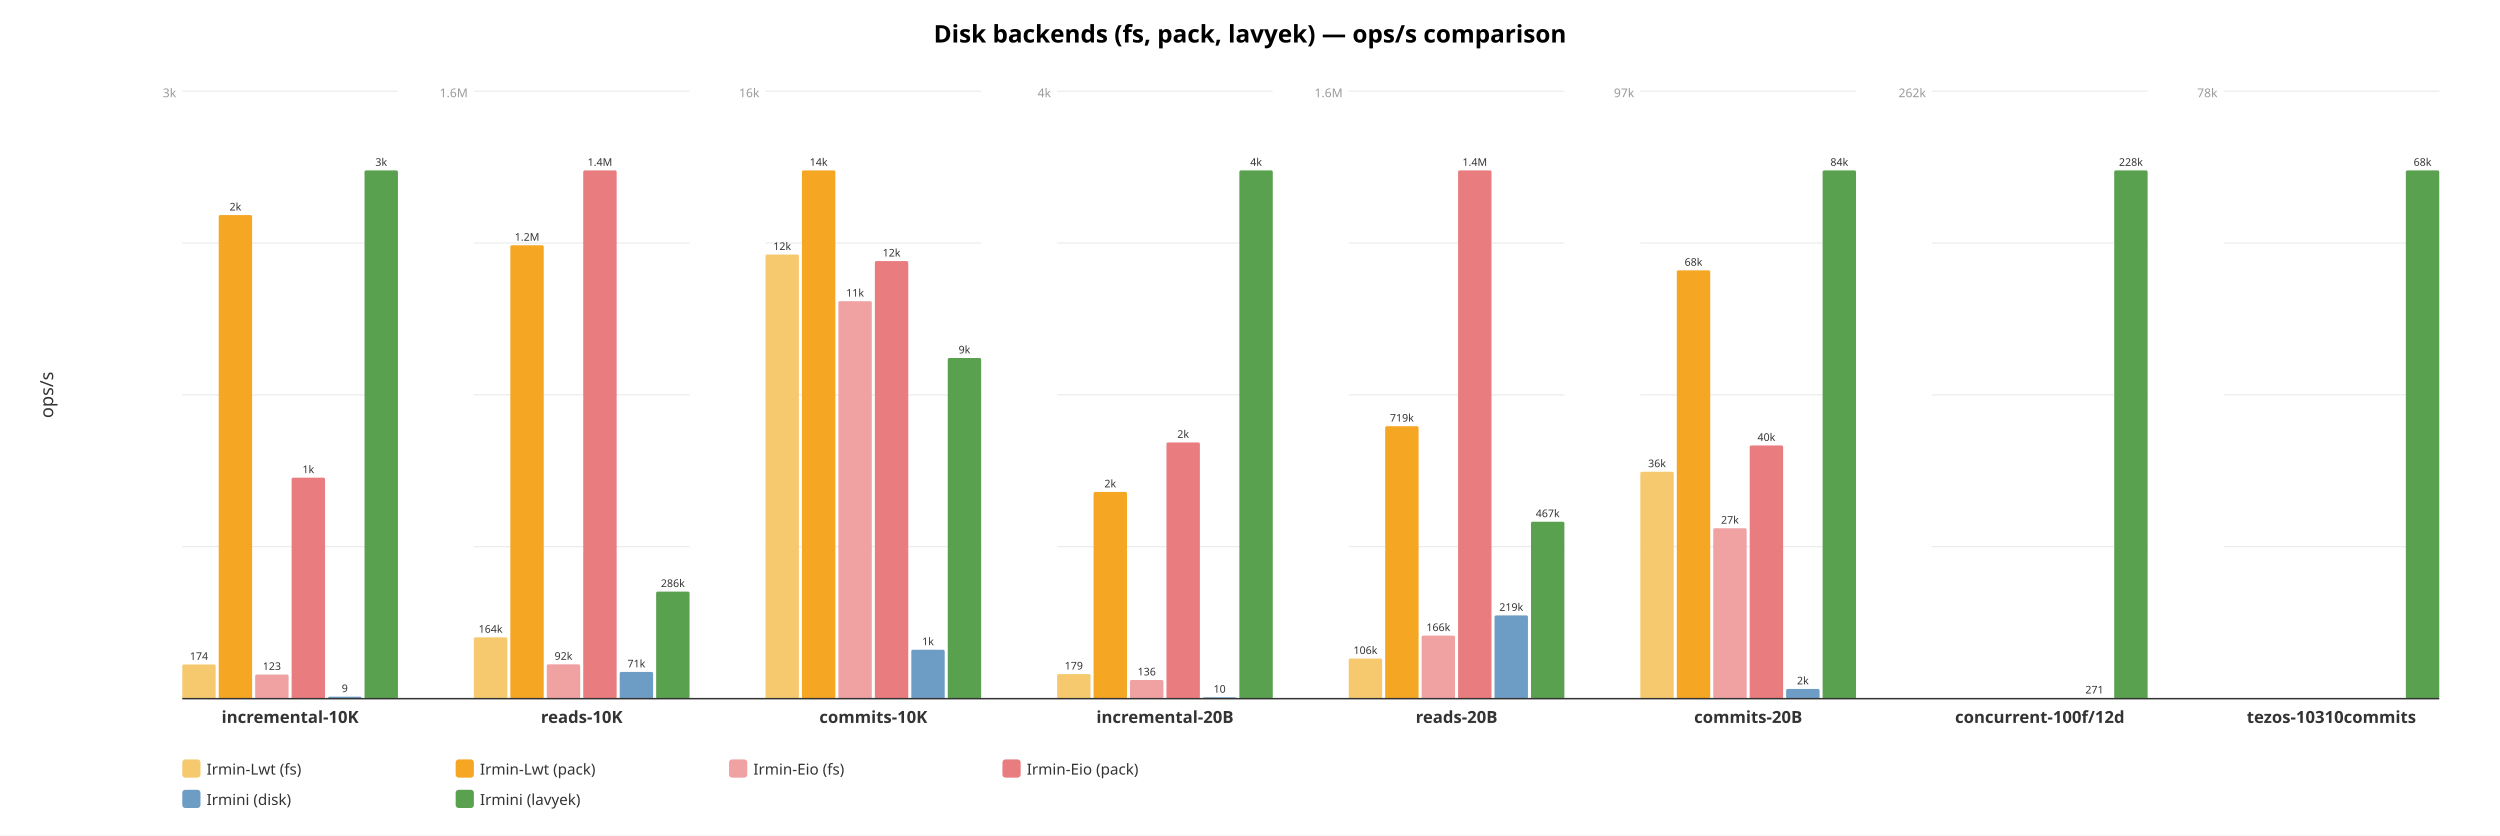
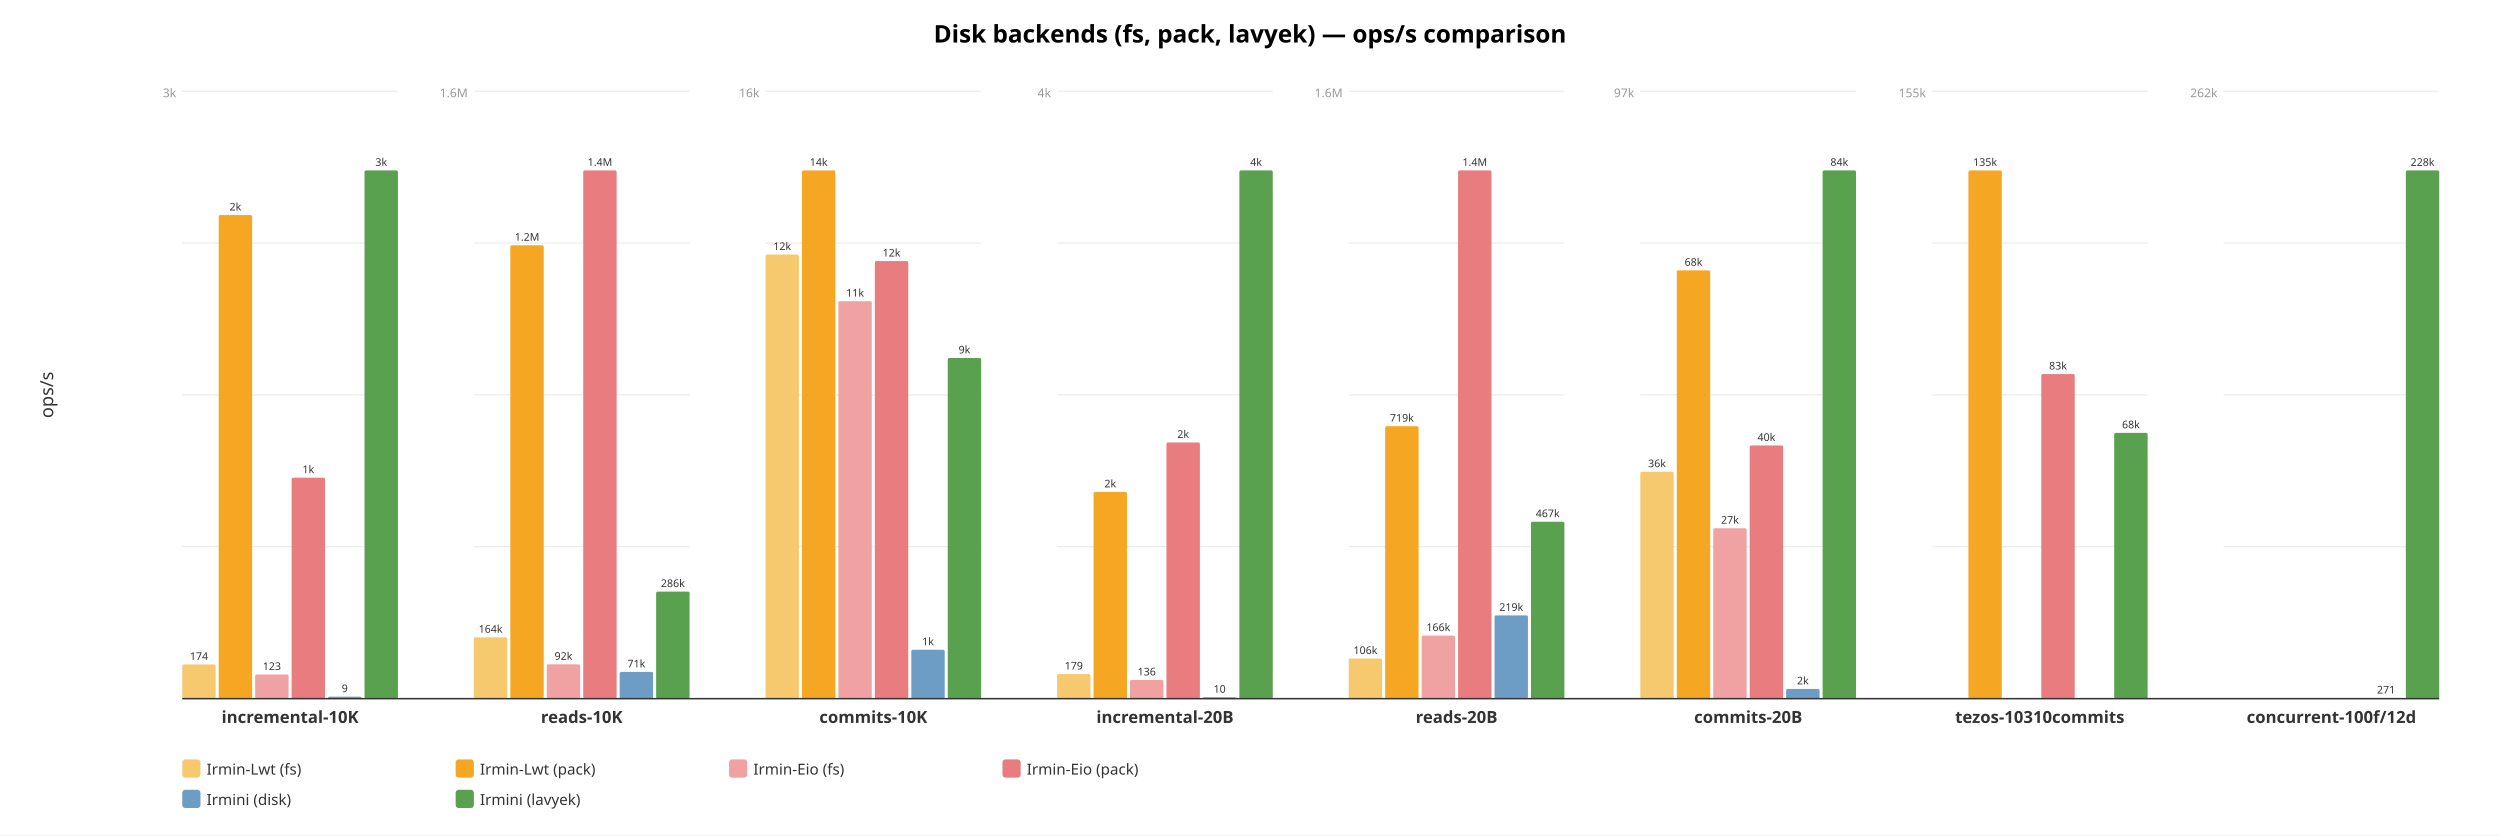
<svg xmlns="http://www.w3.org/2000/svg" width="1646" height="550" font-family="system-ui, sans-serif" font-size="11">
  <rect width="1646" height="550" fill="white" />
  <text x="823.0" y="28" text-anchor="middle" font-size="16" font-weight="bold">Disk backends (fs, pack, lavyek) — ops/s comparison</text>
  <g transform="translate(120,60)">
    <text x="-85" y="200.0" text-anchor="middle" font-size="12" fill="#333" transform="rotate(-90,-85,200.0)">ops/s</text>
    <line x1="0" y1="300.0" x2="142" y2="300.0" stroke="#e0e0e0" stroke-width="0.5" />
    <line x1="0" y1="200.0" x2="142" y2="200.0" stroke="#e0e0e0" stroke-width="0.5" />
    <line x1="0" y1="100.0" x2="142" y2="100.0" stroke="#e0e0e0" stroke-width="0.5" />
    <line x1="0" y1="0.0" x2="142" y2="0.0" stroke="#e0e0e0" stroke-width="0.5" />
    <text x="-4.0" y="4.0" text-anchor="end" font-size="8" fill="#999">3k</text>
    <rect x="0.0" y="377.5" width="22" height="22.5" fill="#f7c96e" rx="1" />
    <text x="11.0" y="374.5" text-anchor="middle" font-size="7" fill="#333">174</text>
    <rect x="24.0" y="81.6" width="22" height="318.4" fill="#f5a623" rx="1" />
    <text x="35.0" y="78.6" text-anchor="middle" font-size="7" fill="#333">2k</text>
    <rect x="48.0" y="384.1" width="22" height="15.9" fill="#f0a1a2" rx="1" />
    <text x="59.0" y="381.1" text-anchor="middle" font-size="7" fill="#333">123</text>
    <rect x="72.0" y="254.5" width="22" height="145.5" fill="#e87c7e" rx="1" />
    <text x="83.0" y="251.5" text-anchor="middle" font-size="7" fill="#333">1k</text>
    <rect x="96.0" y="398.7" width="22" height="1.3" fill="#6d9dc5" rx="1" />
    <text x="107.0" y="395.7" text-anchor="middle" font-size="7" fill="#333">9</text>
    <rect x="120.0" y="52.2" width="22" height="347.8" fill="#59a14f" rx="1" />
    <text x="131.0" y="49.2" text-anchor="middle" font-size="7" fill="#333">3k</text>
    <text x="71.0" y="416" text-anchor="middle" font-size="11" font-weight="bold" fill="#333">incremental-10K</text>
    <line x1="192" y1="300.0" x2="334" y2="300.0" stroke="#e0e0e0" stroke-width="0.5" />
    <line x1="192" y1="200.0" x2="334" y2="200.0" stroke="#e0e0e0" stroke-width="0.5" />
    <line x1="192" y1="100.0" x2="334" y2="100.0" stroke="#e0e0e0" stroke-width="0.5" />
    <line x1="192" y1="0.0" x2="334" y2="0.0" stroke="#e0e0e0" stroke-width="0.5" />
    <text x="188.0" y="4.0" text-anchor="end" font-size="8" fill="#999">1.6M</text>
    <rect x="192.0" y="359.6" width="22" height="40.4" fill="#f7c96e" rx="1" />
    <text x="203.0" y="356.6" text-anchor="middle" font-size="7" fill="#333">164k</text>
    <rect x="216.0" y="101.5" width="22" height="298.5" fill="#f5a623" rx="1" />
    <text x="227.0" y="98.5" text-anchor="middle" font-size="7" fill="#333">1.2M</text>
    <rect x="240.0" y="377.4" width="22" height="22.6" fill="#f0a1a2" rx="1" />
    <text x="251.0" y="374.4" text-anchor="middle" font-size="7" fill="#333">92k</text>
    <rect x="264.0" y="52.2" width="22" height="347.8" fill="#e87c7e" rx="1" />
    <text x="275.0" y="49.2" text-anchor="middle" font-size="7" fill="#333">1.4M</text>
    <rect x="288.0" y="382.4" width="22" height="17.6" fill="#6d9dc5" rx="1" />
    <text x="299.0" y="379.4" text-anchor="middle" font-size="7" fill="#333">71k</text>
    <rect x="312.0" y="329.5" width="22" height="70.5" fill="#59a14f" rx="1" />
    <text x="323.0" y="326.5" text-anchor="middle" font-size="7" fill="#333">286k</text>
    <text x="263.0" y="416" text-anchor="middle" font-size="11" font-weight="bold" fill="#333">reads-10K</text>
    <line x1="384" y1="300.0" x2="526" y2="300.0" stroke="#e0e0e0" stroke-width="0.5" />
    <line x1="384" y1="200.0" x2="526" y2="200.0" stroke="#e0e0e0" stroke-width="0.5" />
    <line x1="384" y1="100.0" x2="526" y2="100.0" stroke="#e0e0e0" stroke-width="0.5" />
    <line x1="384" y1="0.0" x2="526" y2="0.0" stroke="#e0e0e0" stroke-width="0.5" />
    <text x="380.0" y="4.0" text-anchor="end" font-size="8" fill="#999">16k</text>
    <rect x="384.0" y="107.6" width="22" height="292.4" fill="#f7c96e" rx="1" />
    <text x="395.0" y="104.6" text-anchor="middle" font-size="7" fill="#333">12k</text>
    <rect x="408.0" y="52.2" width="22" height="347.8" fill="#f5a623" rx="1" />
    <text x="419.0" y="49.2" text-anchor="middle" font-size="7" fill="#333">14k</text>
    <rect x="432.0" y="138.3" width="22" height="261.7" fill="#f0a1a2" rx="1" />
    <text x="443.0" y="135.3" text-anchor="middle" font-size="7" fill="#333">11k</text>
    <rect x="456.0" y="111.9" width="22" height="288.1" fill="#e87c7e" rx="1" />
    <text x="467.0" y="108.9" text-anchor="middle" font-size="7" fill="#333">12k</text>
    <rect x="480.0" y="367.8" width="22" height="32.2" fill="#6d9dc5" rx="1" />
    <text x="491.0" y="364.8" text-anchor="middle" font-size="7" fill="#333">1k</text>
    <rect x="504.0" y="175.7" width="22" height="224.3" fill="#59a14f" rx="1" />
    <text x="515.0" y="172.7" text-anchor="middle" font-size="7" fill="#333">9k</text>
    <text x="455.0" y="416" text-anchor="middle" font-size="11" font-weight="bold" fill="#333">commits-10K</text>
    <line x1="576" y1="300.0" x2="718" y2="300.0" stroke="#e0e0e0" stroke-width="0.5" />
    <line x1="576" y1="200.0" x2="718" y2="200.0" stroke="#e0e0e0" stroke-width="0.5" />
    <line x1="576" y1="100.0" x2="718" y2="100.0" stroke="#e0e0e0" stroke-width="0.5" />
    <line x1="576" y1="0.0" x2="718" y2="0.0" stroke="#e0e0e0" stroke-width="0.5" />
    <text x="572.0" y="4.0" text-anchor="end" font-size="8" fill="#999">4k</text>
    <rect x="576.0" y="383.8" width="22" height="16.2" fill="#f7c96e" rx="1" />
    <text x="587.0" y="380.8" text-anchor="middle" font-size="7" fill="#333">179</text>
    <rect x="600.0" y="263.9" width="22" height="136.1" fill="#f5a623" rx="1" />
    <text x="611.0" y="260.9" text-anchor="middle" font-size="7" fill="#333">2k</text>
    <rect x="624.0" y="387.7" width="22" height="12.3" fill="#f0a1a2" rx="1" />
    <text x="635.0" y="384.7" text-anchor="middle" font-size="7" fill="#333">136</text>
    <rect x="648.0" y="231.3" width="22" height="168.7" fill="#e87c7e" rx="1" />
    <text x="659.0" y="228.3" text-anchor="middle" font-size="7" fill="#333">2k</text>
    <rect x="672.0" y="399.1" width="22" height="0.9" fill="#6d9dc5" rx="1" />
    <text x="683.0" y="396.1" text-anchor="middle" font-size="7" fill="#333">10</text>
    <rect x="696.0" y="52.2" width="22" height="347.8" fill="#59a14f" rx="1" />
    <text x="707.0" y="49.2" text-anchor="middle" font-size="7" fill="#333">4k</text>
    <text x="647.0" y="416" text-anchor="middle" font-size="11" font-weight="bold" fill="#333">incremental-20B</text>
    <line x1="768" y1="300.0" x2="910" y2="300.0" stroke="#e0e0e0" stroke-width="0.5" />
    <line x1="768" y1="200.0" x2="910" y2="200.0" stroke="#e0e0e0" stroke-width="0.5" />
    <line x1="768" y1="100.0" x2="910" y2="100.0" stroke="#e0e0e0" stroke-width="0.5" />
    <line x1="768" y1="0.0" x2="910" y2="0.0" stroke="#e0e0e0" stroke-width="0.5" />
    <text x="764.0" y="4.0" text-anchor="end" font-size="8" fill="#999">1.6M</text>
    <rect x="768.0" y="373.6" width="22" height="26.4" fill="#f7c96e" rx="1" />
    <text x="779.0" y="370.6" text-anchor="middle" font-size="7" fill="#333">106k</text>
    <rect x="792.0" y="220.6" width="22" height="179.4" fill="#f5a623" rx="1" />
    <text x="803.0" y="217.6" text-anchor="middle" font-size="7" fill="#333">719k</text>
    <rect x="816.0" y="358.5" width="22" height="41.5" fill="#f0a1a2" rx="1" />
    <text x="827.0" y="355.5" text-anchor="middle" font-size="7" fill="#333">166k</text>
    <rect x="840.0" y="52.2" width="22" height="347.8" fill="#e87c7e" rx="1" />
    <text x="851.0" y="49.2" text-anchor="middle" font-size="7" fill="#333">1.4M</text>
    <rect x="864.0" y="345.2" width="22" height="54.8" fill="#6d9dc5" rx="1" />
    <text x="875.0" y="342.2" text-anchor="middle" font-size="7" fill="#333">219k</text>
    <rect x="888.0" y="283.5" width="22" height="116.5" fill="#59a14f" rx="1" />
    <text x="899.0" y="280.5" text-anchor="middle" font-size="7" fill="#333">467k</text>
    <text x="839.0" y="416" text-anchor="middle" font-size="11" font-weight="bold" fill="#333">reads-20B</text>
    <line x1="960" y1="300.0" x2="1102" y2="300.0" stroke="#e0e0e0" stroke-width="0.5" />
    <line x1="960" y1="200.0" x2="1102" y2="200.0" stroke="#e0e0e0" stroke-width="0.5" />
    <line x1="960" y1="100.0" x2="1102" y2="100.0" stroke="#e0e0e0" stroke-width="0.5" />
    <line x1="960" y1="0.0" x2="1102" y2="0.0" stroke="#e0e0e0" stroke-width="0.5" />
    <text x="956.0" y="4.0" text-anchor="end" font-size="8" fill="#999">97k</text>
    <rect x="960.0" y="250.6" width="22" height="149.4" fill="#f7c96e" rx="1" />
    <text x="971.0" y="247.6" text-anchor="middle" font-size="7" fill="#333">36k</text>
    <rect x="984.0" y="118.0" width="22" height="282.0" fill="#f5a623" rx="1" />
    <text x="995.0" y="115.0" text-anchor="middle" font-size="7" fill="#333">68k</text>
    <rect x="1008.0" y="287.8" width="22" height="112.2" fill="#f0a1a2" rx="1" />
    <text x="1019.0" y="284.8" text-anchor="middle" font-size="7" fill="#333">27k</text>
    <rect x="1032.0" y="233.3" width="22" height="166.7" fill="#e87c7e" rx="1" />
    <text x="1043.0" y="230.3" text-anchor="middle" font-size="7" fill="#333">40k</text>
    <rect x="1056.0" y="393.6" width="22" height="6.4" fill="#6d9dc5" rx="1" />
    <text x="1067.0" y="390.6" text-anchor="middle" font-size="7" fill="#333">2k</text>
    <rect x="1080.0" y="52.2" width="22" height="347.8" fill="#59a14f" rx="1" />
    <text x="1091.0" y="49.2" text-anchor="middle" font-size="7" fill="#333">84k</text>
    <text x="1031.0" y="416" text-anchor="middle" font-size="11" font-weight="bold" fill="#333">commits-20B</text>
    <line x1="1152" y1="300.0" x2="1294" y2="300.0" stroke="#e0e0e0" stroke-width="0.5" />
    <line x1="1152" y1="200.0" x2="1294" y2="200.0" stroke="#e0e0e0" stroke-width="0.5" />
    <line x1="1152" y1="100.0" x2="1294" y2="100.0" stroke="#e0e0e0" stroke-width="0.5" />
    <line x1="1152" y1="0.0" x2="1294" y2="0.0" stroke="#e0e0e0" stroke-width="0.5" />
-     <text x="1148.0" y="4.0" text-anchor="end" font-size="8" fill="#999">262k</text>
-     <rect x="1248.0" y="399.6" width="22" height="0.4" fill="#6d9dc5" rx="1" />
-     <text x="1259.0" y="396.6" text-anchor="middle" font-size="7" fill="#333">271</text>
-     <rect x="1272.0" y="52.2" width="22" height="347.8" fill="#59a14f" rx="1" />
-     <text x="1283.0" y="49.2" text-anchor="middle" font-size="7" fill="#333">228k</text>
-     <text x="1223.0" y="416" text-anchor="middle" font-size="11" font-weight="bold" fill="#333">concurrent-100f/12d</text>
+     <text x="1148.0" y="4.0" text-anchor="end" font-size="8" fill="#999">155k</text>
+     <rect x="1176.0" y="52.2" width="22" height="347.8" fill="#f5a623" rx="1" />
+     <text x="1187.0" y="49.2" text-anchor="middle" font-size="7" fill="#333">135k</text>
+     <rect x="1224.0" y="186.3" width="22" height="213.7" fill="#e87c7e" rx="1" />
+     <text x="1235.0" y="183.3" text-anchor="middle" font-size="7" fill="#333">83k</text>
+     <rect x="1272.0" y="225.0" width="22" height="175.0" fill="#59a14f" rx="1" />
+     <text x="1283.0" y="222.0" text-anchor="middle" font-size="7" fill="#333">68k</text>
+     <text x="1223.0" y="416" text-anchor="middle" font-size="11" font-weight="bold" fill="#333">tezos-10310commits</text>
    <line x1="1344" y1="300.0" x2="1486" y2="300.0" stroke="#e0e0e0" stroke-width="0.5" />
    <line x1="1344" y1="200.0" x2="1486" y2="200.0" stroke="#e0e0e0" stroke-width="0.5" />
    <line x1="1344" y1="100.0" x2="1486" y2="100.0" stroke="#e0e0e0" stroke-width="0.5" />
    <line x1="1344" y1="0.0" x2="1486" y2="0.0" stroke="#e0e0e0" stroke-width="0.5" />
-     <text x="1340.0" y="4.0" text-anchor="end" font-size="8" fill="#999">78k</text>
+     <text x="1340.0" y="4.0" text-anchor="end" font-size="8" fill="#999">262k</text>
+     <rect x="1440.0" y="399.6" width="22" height="0.4" fill="#6d9dc5" rx="1" />
+     <text x="1451.0" y="396.6" text-anchor="middle" font-size="7" fill="#333">271</text>
    <rect x="1464.0" y="52.2" width="22" height="347.8" fill="#59a14f" rx="1" />
-     <text x="1475.0" y="49.2" text-anchor="middle" font-size="7" fill="#333">68k</text>
-     <text x="1415.0" y="416" text-anchor="middle" font-size="11" font-weight="bold" fill="#333">tezos-10310commits</text>
+     <text x="1475.0" y="49.2" text-anchor="middle" font-size="7" fill="#333">228k</text>
+     <text x="1415.0" y="416" text-anchor="middle" font-size="11" font-weight="bold" fill="#333">concurrent-100f/12d</text>
    <line x1="0" y1="400" x2="1486" y2="400" stroke="#333" stroke-width="1" />
  </g>
  <g transform="translate(120,500)">
    <rect x="0" y="0" width="12" height="12" fill="#f7c96e" rx="2" />
    <text x="16" y="10" font-size="10" fill="#333">Irmin-Lwt (fs)</text>
    <rect x="180" y="0" width="12" height="12" fill="#f5a623" rx="2" />
    <text x="196" y="10" font-size="10" fill="#333">Irmin-Lwt (pack)</text>
    <rect x="360" y="0" width="12" height="12" fill="#f0a1a2" rx="2" />
    <text x="376" y="10" font-size="10" fill="#333">Irmin-Eio (fs)</text>
    <rect x="540" y="0" width="12" height="12" fill="#e87c7e" rx="2" />
    <text x="556" y="10" font-size="10" fill="#333">Irmin-Eio (pack)</text>
    <rect x="0" y="20" width="12" height="12" fill="#6d9dc5" rx="2" />
    <text x="16" y="30" font-size="10" fill="#333">Irmini (disk)</text>
    <rect x="180" y="20" width="12" height="12" fill="#59a14f" rx="2" />
    <text x="196" y="30" font-size="10" fill="#333">Irmini (lavyek)</text>
  </g>
</svg>
